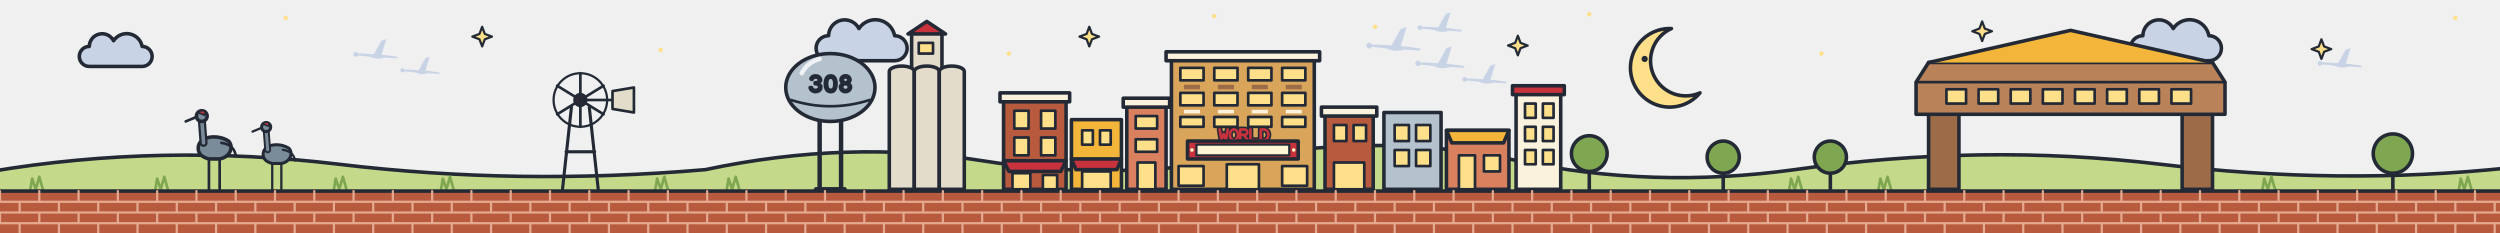
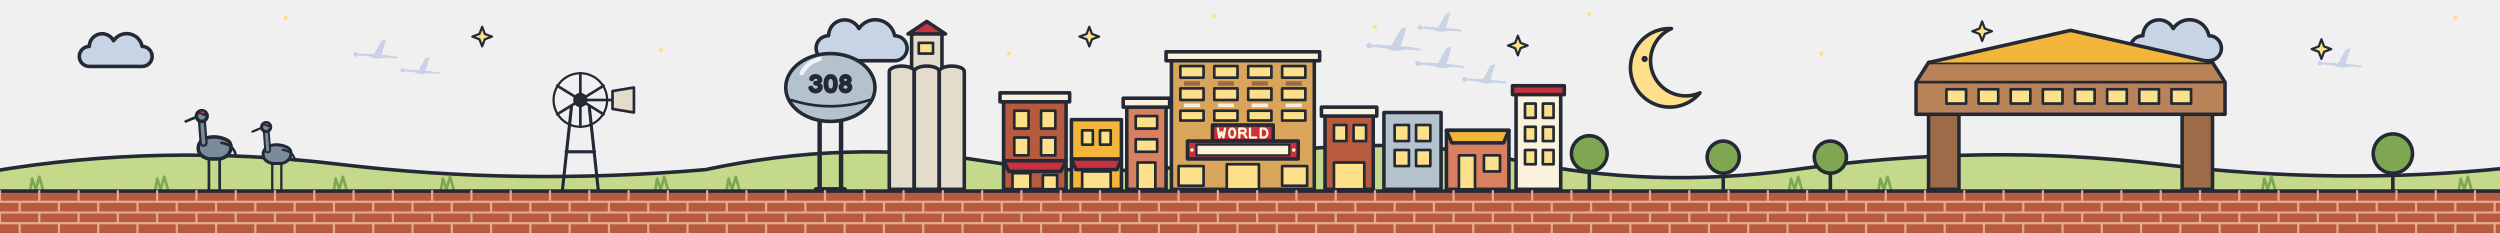
<svg xmlns="http://www.w3.org/2000/svg" viewBox="-800 0 2800 260" role="img" aria-label="Cartoon Kearney, Nebraska skyline: sandhill cranes over a golden sun, a grain elevator, brick Central Avenue storefronts, the World Theatre, the Archway and the Platte River prairie at night">
  <g stroke="#232A35" stroke-width="4" stroke-linejoin="round" stroke-linecap="round">
    <path d="M1072 32A44 44 0 1 0 1104 104A36 36 0 0 1 1072 32Z" fill="#FFE08A" />
    <circle cx="1042" cy="66" r="3.5" fill="#232A35" stroke="none" />
    <g fill="#FFE08A" stroke-width="2.5">
      <path d="M900 40l3 8 8 3-8 3-3 8-3-8-8-3 8-3z" />
      <path d="M420 30l3 8 8 3-8 3-3 8-3-8-8-3 8-3z" />
      <path d="M-260 30l3 8 8 3-8 3-3 8-3-8-8-3 8-3z" />
      <path d="M1420 24l3 8 8 3-8 3-3 8-3-8-8-3 8-3z" />
      <path d="M180 26l3 8 8 3-8 3-3 8-3-8-8-3 8-3z" />
      <path d="M1800 44l3 8 8 3-8 3-3 8-3-8-8-3 8-3z" />
    </g>
    <g fill="#FFE08A" stroke="none">
      <circle cx="560" cy="18" r="2.5" />
      <circle cx="740" cy="30" r="2.5" />
      <circle cx="330" cy="60" r="2.5" />
      <circle cx="980" cy="16" r="2.5" />
      <circle cx="1240" cy="60" r="2.5" />
      <circle cx="-480" cy="20" r="2.5" />
      <circle cx="-60" cy="56" r="2.5" />
      <circle cx="1650" cy="70" r="2.5" />
      <circle cx="1950" cy="20" r="2.5" />
    </g>
    <path transform="translate(128 40) scale(1)" d="M0 0a18 18 0 0 1 34-8a22 22 0 0 1 40 8a14 14 0 0 1 0 28h-74a14 14 0 0 1 0-28z" fill="#C9D3E6" vector-effect="non-scaling-stroke" />
    <path transform="translate(1600 40) scale(1)" d="M0 0a18 18 0 0 1 34-8a22 22 0 0 1 40 8a14 14 0 0 1 0 28h-74a14 14 0 0 1 0-28z" fill="#C9D3E6" vector-effect="non-scaling-stroke" />
    <path transform="translate(-700 52) scale(0.8)" d="M0 0a18 18 0 0 1 34-8a22 22 0 0 1 40 8a14 14 0 0 1 0 28h-74a14 14 0 0 1 0-28z" fill="#C9D3E6" vector-effect="non-scaling-stroke" />
    <g transform="translate(760 50) scale(1.1)" fill="#C9D3E6" stroke="none">
      <path d="M-14 0L14 2L28 4L28 6L12 5Q2 8 -6 4L-24 2L-24 0Z" />
      <path d="M-2 2L8 -16L14 -18L8 2Z" />
      <circle cx="-24" cy="1" r="3" />
    </g>
    <g transform="translate(812 70) scale(1.0)" fill="#C9D3E6" stroke="none">
      <path d="M-14 0L14 2L28 4L28 6L12 5Q2 8 -6 4L-24 2L-24 0Z" />
      <path d="M-2 2L8 -16L14 -18L8 2Z" />
      <circle cx="-24" cy="1" r="3" />
    </g>
    <g transform="translate(862 88) scale(0.9)" fill="#C9D3E6" stroke="none">
      <path d="M-14 0L14 2L28 4L28 6L12 5Q2 8 -6 4L-24 2L-24 0Z" />
      <path d="M-2 2L8 -16L14 -18L8 2Z" />
      <circle cx="-24" cy="1" r="3" />
    </g>
    <g transform="translate(812 30) scale(0.9)" fill="#C9D3E6" stroke="none">
      <path d="M-14 0L14 2L28 4L28 6L12 5Q2 8 -6 4L-24 2L-24 0Z" />
      <path d="M-2 2L8 -16L14 -18L8 2Z" />
      <circle cx="-24" cy="1" r="3" />
    </g>
    <g transform="translate(-380 60) scale(0.9)" fill="#C9D3E6" stroke="none">
      <path d="M-14 0L14 2L28 4L28 6L12 5Q2 8 -6 4L-24 2L-24 0Z" />
      <path d="M-2 2L8 -16L14 -18L8 2Z" />
      <circle cx="-24" cy="1" r="3" />
    </g>
    <g transform="translate(-330 78) scale(0.8)" fill="#C9D3E6" stroke="none">
      <path d="M-14 0L14 2L28 4L28 6L12 5Q2 8 -6 4L-24 2L-24 0Z" />
      <path d="M-2 2L8 -16L14 -18L8 2Z" />
      <circle cx="-24" cy="1" r="3" />
    </g>
    <g transform="translate(1820 70) scale(0.9)" fill="#C9D3E6" stroke="none">
      <path d="M-14 0L14 2L28 4L28 6L12 5Q2 8 -6 4L-24 2L-24 0Z" />
      <path d="M-2 2L8 -16L14 -18L8 2Z" />
      <circle cx="-24" cy="1" r="3" />
    </g>
    <path d="M-810 192Q-620 160 -420 184T-10 190Q150 156 300 180T600 176T900 180T1210 190Q1420 160 1620 184T2010 188V216H-810Z" fill="#C5D98A" />
    <g transform="translate(-560 212) scale(1.0)">
      <path d="M-6 0V-34M6 0V-34" fill="none" stroke-width="3" />
      <path d="M-18 -46C-18 -60 4 -62 16 -54C22 -48 18 -36 6 -34H-6C-14 -36 -18 -40 -18 -46Z" fill="#7A8B99" />
      <path d="M-12 -52L-14 -78" fill="none" stroke-width="9" />
      <path d="M-12 -52L-14 -78" fill="none" stroke="#7A8B99" stroke-width="4" />
      <circle cx="-14" cy="-82" r="6" fill="#7A8B99" />
      <path d="M-18 -86a5 4 0 0 1 8 -1l-1 4z" fill="#C8323C" stroke-width="2" />
      <path d="M-20 -81L-32 -76" fill="none" stroke-width="3" />
      <path d="M8 -52Q22 -50 24 -38" fill="none" stroke-width="3" />
    </g>
    <g transform="translate(-490 212) scale(0.85)">
      <path d="M-6 0V-34M6 0V-34" fill="none" stroke-width="3" />
      <path d="M-18 -46C-18 -60 4 -62 16 -54C22 -48 18 -36 6 -34H-6C-14 -36 -18 -40 -18 -46Z" fill="#7A8B99" />
      <path d="M-12 -52L-14 -78" fill="none" stroke-width="9" />
      <path d="M-12 -52L-14 -78" fill="none" stroke="#7A8B99" stroke-width="4" />
      <circle cx="-14" cy="-82" r="6" fill="#7A8B99" />
      <path d="M-18 -86a5 4 0 0 1 8 -1l-1 4z" fill="#C8323C" stroke-width="2" />
      <path d="M-20 -81L-32 -76" fill="none" stroke-width="3" />
      <path d="M8 -52Q22 -50 24 -38" fill="none" stroke-width="3" />
    </g>
    <path d="M-170 212L-160 120M-130 212L-140 120M-166 170H-134" fill="none" stroke-width="3.5" />
    <circle cx="-150" cy="112" r="6" fill="#C8323C" />
    <path d="M-150 112L-150 82M-150 112L-176 128M-150 112L-124 128M-150 112L-176 96M-150 112L-124 96M-150 112L-150 142" fill="none" stroke-width="3" />
    <circle cx="-150" cy="112" r="30" fill="none" stroke-width="2.5" />
    <path d="M-150 112H-112" fill="none" stroke-width="3" />
    <path d="M-114 102L-90 98V126L-114 122Z" fill="#E3DCCB" stroke-width="3" />
    <rect x="1360" y="96" width="34" height="116" fill="#9C6B48" />
    <rect x="1644" y="96" width="34" height="116" fill="#9C6B48" />
    <path d="M1346 128V92L1360 70H1678L1692 92V128Z" fill="#B98258" />
    <path d="M1346 92H1692" fill="none" stroke-width="3" />
    <g fill="#FFE08A" stroke-width="3">
      <rect x="1380" y="100" width="22" height="16" />
      <rect x="1416" y="100" width="22" height="16" />
      <rect x="1452" y="100" width="22" height="16" />
      <rect x="1488" y="100" width="22" height="16" />
      <rect x="1524" y="100" width="22" height="16" />
      <rect x="1560" y="100" width="22" height="16" />
      <rect x="1596" y="100" width="22" height="16" />
      <rect x="1632" y="100" width="22" height="16" />
    </g>
    <path d="M1360 70L1519 34L1678 70" fill="#F4B63A" />
    <path d="M1880 212v-18" fill="none" />
    <circle cx="1880" cy="172" r="22" fill="#7FA650" />
    <path d="M1250 212v-18" fill="none" />
    <circle cx="1250" cy="176" r="18" fill="#7FA650" />
    <path d="M-766 212l2-12 4 12 4-14 4 14M-626 212l2-12 4 12 4-14 4 14M-426 212l2-12 4 12 4-14 4 14M-306 212l2-12 4 12 4-14 4 14M-66 212l2-12 4 12 4-14 4 14M14 212l2-12 4 12 4-14 4 14M1204 212l2-12 4 12 4-14 4 14M1304 212l2-12 4 12 4-14 4 14M1734 212l2-12 4 12 4-14 4 14M1954 212l2-12 4 12 4-14 4 14" fill="none" stroke="#7FA650" stroke-width="3" />
    <path d="M118 212V128M142 212V128" fill="none" stroke-width="5" />
    <path d="M114 212h32" fill="none" stroke-width="5" />
    <ellipse cx="130" cy="98" rx="50" ry="38" fill="#B4C2CD" />
    <path d="M86 112Q130 126 174 112" fill="none" stroke-width="3" />
    <path d="M113.37 104.63Q111.75 104.63 110.31 104.09Q108.87 103.55 107.74 102.6Q106.62 101.66 105.99 100.44Q105.36 99.23 105.36 97.91Q105.36 96.02 108.36 96.02Q109.2 96.02 109.63 96.17Q110.06 96.32 110.34 96.69Q110.61 97.07 110.88 97.76Q110.88 97.76 111.07 98.14Q111.27 98.51 111.81 98.89Q112.34 99.26 113.39 99.26Q114.2 99.26 114.78 99.05Q115.34 98.84 115.66 98.45Q115.97 98.06 115.97 97.55Q115.97 96.95 115.67 96.56Q115.38 96.17 114.87 95.99Q114.36 95.81 113.67 95.81Q113 95.81 112.38 95.72Q111.75 95.63 111.34 95.09Q110.94 94.55 110.94 93.2Q110.94 91.82 111.34 91.29Q111.75 90.77 112.39 90.69Q113.03 90.62 113.7 90.62Q114.3 90.62 114.7 90.55Q115.11 90.47 115.31 90.26Q115.53 90.05 115.53 89.66Q115.53 89.21 115.3 88.9Q115.08 88.58 114.66 88.41Q114.23 88.25 113.67 88.25Q112.95 88.25 112.53 88.43Q112.11 88.61 111.88 88.9Q111.66 89.18 111.5 89.45Q110.94 90.71 109.99 90.97Q109.05 91.22 107.73 90.5Q106.44 89.72 106.25 88.85Q106.08 87.98 106.67 86.78Q106.67 86.81 106.84 86.44Q107 86.06 107.45 85.49Q107.91 84.92 108.66 84.34Q109.41 83.75 110.58 83.36Q111.75 82.97 113.37 82.97Q115.25 82.97 116.68 83.57Q118.11 84.17 119.08 85.13Q120.06 86.09 120.55 87.25Q121.05 88.4 121.05 89.54Q121.05 90.65 120.67 91.42Q120.3 92.18 119.8 92.62Q119.31 93.05 118.97 93.23Q119.25 93.41 119.67 93.75Q120.09 94.1 120.49 94.64Q120.89 95.18 121.18 95.89Q121.47 96.59 121.47 97.49Q121.47 99.56 120.42 101.16Q119.37 102.77 117.53 103.7Q115.7 104.63 113.37 104.63ZM130.47 104.66Q128.37 104.66 126.91 103.92Q125.45 103.19 124.56 101.99Q123.66 100.79 123.16 99.35Q122.67 97.91 122.49 96.45Q122.31 95 122.31 93.8Q122.31 92.72 122.49 91.31Q122.67 89.9 123.13 88.45Q123.59 86.99 124.5 85.75Q125.4 84.5 126.85 83.73Q128.31 82.97 130.41 82.97Q132.44 82.97 133.87 83.72Q135.3 84.47 136.18 85.69Q137.06 86.9 137.56 88.36Q138.06 89.81 138.24 91.25Q138.42 92.69 138.42 93.83Q138.42 95.03 138.22 96.48Q138.03 97.94 137.53 99.38Q137.03 100.82 136.15 102.02Q135.27 103.22 133.87 103.94Q132.47 104.66 130.47 104.66ZM130.34 99.14Q131.12 99.14 131.61 98.77Q132.09 98.39 132.36 97.79Q132.62 97.19 132.75 96.48Q132.87 95.78 132.9 95.11Q132.93 94.43 132.93 93.95V93.8Q132.93 92.06 132.64 90.88Q132.36 89.69 131.8 89.08Q131.25 88.46 130.38 88.46Q129.47 88.46 128.91 89.06Q128.34 89.66 128.06 90.86Q127.8 92.06 127.8 93.83Q127.8 95.54 128.08 96.72Q128.37 97.91 128.94 98.53Q129.5 99.14 130.34 99.14ZM147.03 104.66Q144.84 104.66 143.08 103.72Q141.33 102.77 140.29 101.13Q139.25 99.5 139.25 97.43Q139.25 96.44 139.59 95.62Q139.92 94.79 140.37 94.19Q140.81 93.59 141.19 93.25Q141.56 92.9 141.66 92.83Q141.75 92.75 141.36 93.02Q141.81 93.32 141.64 93.22Q141.47 93.11 141.04 92.63Q140.61 92.15 140.23 91.34Q139.86 90.53 139.86 89.45Q139.86 87.59 140.81 86.11Q141.78 84.62 143.41 83.73Q145.05 82.85 147.03 82.85Q148.97 82.85 150.56 83.73Q152.16 84.62 153.1 86.15Q154.05 87.68 154.05 89.57Q154.05 90.29 153.81 90.94Q153.56 91.58 153.24 92.07Q152.91 92.57 152.63 92.87Q152.37 93.17 152.32 93.23Q152.28 93.29 152.58 93.02Q152.22 92.75 152.31 92.83Q152.4 92.9 152.77 93.26Q153.15 93.62 153.58 94.22Q154.02 94.82 154.33 95.64Q154.65 96.47 154.65 97.43Q154.65 99.14 153.96 100.49Q153.27 101.84 152.14 102.77Q151.02 103.7 149.68 104.18Q148.34 104.66 147.03 104.66ZM147 99.41Q147.69 99.41 148.17 99.19Q148.65 98.96 148.9 98.54Q149.16 98.12 149.16 97.55Q149.16 96.98 148.9 96.58Q148.65 96.17 148.15 95.96Q147.66 95.75 146.94 95.75Q146.25 95.75 145.75 95.96Q145.25 96.17 145 96.58Q144.75 96.98 144.75 97.55Q144.75 98.12 145.01 98.54Q145.28 98.96 145.78 99.19Q146.28 99.41 147 99.41ZM147 90.68Q147.5 90.68 147.85 90.53Q148.19 90.38 148.38 90.09Q148.56 89.81 148.56 89.42Q148.56 89.03 148.36 88.75Q148.17 88.46 147.82 88.31Q147.48 88.16 146.97 88.16Q146.49 88.16 146.12 88.31Q145.77 88.46 145.59 88.75Q145.41 89.03 145.41 89.42Q145.41 89.81 145.6 90.09Q145.8 90.38 146.16 90.53Q146.52 90.68 147 90.68Z" fill="#232A35" stroke="none" />
    <path d="M98 82Q104 70 118 66" fill="none" stroke="#FFFFFF" stroke-width="5" opacity="0.8" />
    <rect x="221" y="36" width="34" height="46" fill="#E3DCCB" />
    <path d="M217 38L238 24L259 38Z" fill="#C8323C" />
    <path d="M196 212V80a14 6 0 0 1 28 0V212Z" fill="#E3DCCB" />
    <path d="M224 212V80a14 6 0 0 1 28 0V212Z" fill="#E3DCCB" />
    <path d="M252 212V80a14 6 0 0 1 28 0V212Z" fill="#E3DCCB" />
    <rect x="229" y="48" width="16" height="12" fill="#FFE08A" stroke-width="3" />
    <rect x="324" y="112" width="70" height="100" fill="#B85A3E" />
    <rect x="320" y="104" width="78" height="10" fill="#FBF2DE" />
    <rect x="400" y="134" width="56" height="78" fill="#F4B63A" />
    <rect x="462" y="118" width="44" height="94" fill="#D9805F" />
    <rect x="458" y="110" width="52" height="10" fill="#FBF2DE" />
    <g fill="#FFE08A" stroke-width="3">
      <rect x="336" y="124" width="16" height="20" />
      <rect x="366" y="124" width="16" height="20" />
      <rect x="336" y="154" width="16" height="20" />
      <rect x="366" y="154" width="16" height="20" />
      <rect x="412" y="146" width="12" height="16" />
      <rect x="432" y="146" width="12" height="16" />
      <rect x="472" y="130" width="24" height="14" />
      <rect x="472" y="156" width="24" height="14" />
    </g>
    <path d="M324 180h70l-6 12h-58zM400 178h56l-5 12h-46z" fill="#C8323C" />
    <g fill="#FFE08A" stroke-width="3">
      <rect x="334" y="194" width="20" height="18" />
      <rect x="368" y="196" width="16" height="16" />
      <rect x="412" y="192" width="32" height="20" />
      <rect x="474" y="182" width="20" height="30" />
    </g>
    <rect x="512" y="66" width="160" height="146" fill="#D9A55A" />
    <rect x="506" y="58" width="172" height="10" fill="#FBF2DE" />
    <g fill="#FFE08A" stroke-width="3">
-       <rect x="522" y="76" width="26" height="14" />
-       <rect x="560" y="76" width="26" height="14" />
-       <rect x="598" y="76" width="26" height="14" />
-       <rect x="636" y="76" width="26" height="14" />
-       <rect x="522" y="104" width="26" height="14" />
-       <rect x="560" y="104" width="26" height="14" />
-       <rect x="598" y="104" width="26" height="14" />
-       <rect x="636" y="104" width="26" height="14" />
-       <rect x="522" y="131" width="26" height="11" />
-       <rect x="560" y="131" width="26" height="11" />
-       <rect x="598" y="131" width="26" height="11" />
-       <rect x="636" y="131" width="26" height="11" />
+       <rect x="522" y="74" width="26" height="13" />
+       <rect x="560" y="74" width="26" height="13" />
+       <rect x="598" y="74" width="26" height="13" />
+       <rect x="636" y="74" width="26" height="13" />
+       <rect x="522" y="99" width="26" height="13" />
+       <rect x="560" y="99" width="26" height="13" />
+       <rect x="598" y="99" width="26" height="13" />
+       <rect x="636" y="99" width="26" height="13" />
+       <rect x="522" y="124" width="26" height="11" />
+       <rect x="560" y="124" width="26" height="11" />
+       <rect x="598" y="124" width="26" height="11" />
+       <rect x="636" y="124" width="26" height="11" />
    </g>
    <g fill="#9C6B48" stroke="none">
-       <rect x="526" y="95" width="18" height="5" />
-       <rect x="564" y="95" width="18" height="5" />
-       <rect x="602" y="95" width="18" height="5" />
-       <rect x="640" y="95" width="18" height="5" />
+       <rect x="526" y="91" width="18" height="5" />
+       <rect x="564" y="91" width="18" height="5" />
+       <rect x="602" y="91" width="18" height="5" />
+       <rect x="640" y="91" width="18" height="5" />
    </g>
    <g fill="#FBF2DE" stroke="none">
-       <rect x="526" y="123" width="18" height="4" />
-       <rect x="564" y="123" width="18" height="4" />
-       <rect x="602" y="123" width="18" height="4" />
-       <rect x="640" y="123" width="18" height="4" />
-     </g>
-     <path d="M 566 145 L 568 157 L 570.5 150 L 573 157 L 575 145M 582 145 C 576 145 576 157 582 157 C 588 157 588 145 582 145 ZM 589 157 V 145 H 594 C 598 145 598 151 594 151 H 589 M 593 151 L 597.5 157M 600.5 145 V 157 H 608.5M 612 145 V 157 H 615 C 622.5 157 622.5 145 615 145 Z" fill="none" stroke-width="6.5" />
-     <path d="M 566 145 L 568 157 L 570.5 150 L 573 157 L 575 145M 582 145 C 576 145 576 157 582 157 C 588 157 588 145 582 145 ZM 589 157 V 145 H 594 C 598 145 598 151 594 151 H 589 M 593 151 L 597.5 157M 600.5 145 V 157 H 608.5M 612 145 V 157 H 615 C 622.5 157 622.5 145 615 145 Z" fill="none" stroke="#C8323C" stroke-width="3" />
+       <rect x="526" y="116" width="18" height="4" />
+       <rect x="564" y="116" width="18" height="4" />
+       <rect x="602" y="116" width="18" height="4" />
+       <rect x="640" y="116" width="18" height="4" />
+     </g>
+     <rect x="558" y="140" width="68" height="18" fill="#C8323C" />
+     <path d="M 564 144 L 565.8 154 L 568 148 L 570.2 154 L 572 144M 580 144 C 575.5 144 575.5 154 580 154 C 584.5 154 584.5 144 580 144 ZM 588 154 V 144 H 592.5 C 596 144 596 149 592.5 149 H 588 M 592.5 149 L 596 154M 600 144 V 154 H 607M 612 144 V 154 H 615 C 621 154 621 144 615 144 Z" fill="none" stroke="#FFF4D6" stroke-width="2.6" />
    <rect x="530" y="158" width="124" height="20" fill="#C8323C" />
    <rect x="540" y="162" width="104" height="12" fill="#FFF4D6" stroke-width="2.5" />
    <g fill="#FFF6C8" stroke="none">
      <circle cx="535" cy="168" r="2" />
      <circle cx="649" cy="168" r="2" />
    </g>
    <g fill="#FFE08A" stroke-width="3">
      <rect x="520" y="186" width="28" height="22" />
      <rect x="574" y="184" width="36" height="28" />
      <rect x="636" y="186" width="28" height="22" />
    </g>
    <rect x="684" y="128" width="54" height="84" fill="#B85A3E" />
    <rect x="680" y="120" width="62" height="10" fill="#FBF2DE" />
    <g fill="#FFE08A" stroke-width="3">
      <rect x="694" y="140" width="14" height="18" />
      <rect x="716" y="140" width="14" height="18" />
      <rect x="694" y="182" width="34" height="30" />
    </g>
    <rect x="750" y="126" width="64" height="86" fill="#B4C2CD" />
    <rect x="820" y="146" width="70" height="66" fill="#D9805F" />
    <path d="M820 146h70l-6 14h-58z" fill="#F4B63A" />
    <g fill="#FFE08A" stroke-width="3">
      <rect x="762" y="140" width="16" height="18" />
      <rect x="786" y="140" width="16" height="18" />
      <rect x="762" y="168" width="16" height="18" />
      <rect x="786" y="168" width="16" height="18" />
      <rect x="834" y="174" width="18" height="38" />
      <rect x="862" y="174" width="18" height="18" />
    </g>
    <rect x="898" y="104" width="50" height="108" fill="#FBF2DE" />
    <rect x="894" y="96" width="58" height="10" fill="#C8323C" />
    <g fill="#FFE08A" stroke-width="3">
      <rect x="908" y="116" width="12" height="16" />
      <rect x="928" y="116" width="12" height="16" />
      <rect x="908" y="142" width="12" height="16" />
      <rect x="928" y="142" width="12" height="16" />
      <rect x="908" y="168" width="12" height="16" />
      <rect x="928" y="168" width="12" height="16" />
    </g>
    <path d="M980 212v-20" fill="none" />
    <circle cx="980" cy="172" r="20" fill="#7FA650" />
    <path d="M1130 212v-18" fill="none" />
    <circle cx="1130" cy="176" r="18" fill="#7FA650" />
    <path d="M-810 214H2010V264H-810Z" fill="#B85A3E" />
    <path d="M-800 226H2000M-800 238H2000M-800 250H2000M-800 214V226M-756 214V226M-712 214V226M-668 214V226M-624 214V226M-580 214V226M-536 214V226M-492 214V226M-448 214V226M-404 214V226M-360 214V226M-316 214V226M-272 214V226M-228 214V226M-184 214V226M-140 214V226M-96 214V226M-52 214V226M-8 214V226M36 214V226M80 214V226M124 214V226M168 214V226M212 214V226M256 214V226M300 214V226M344 214V226M388 214V226M432 214V226M476 214V226M520 214V226M564 214V226M608 214V226M652 214V226M696 214V226M740 214V226M784 214V226M828 214V226M872 214V226M916 214V226M960 214V226M1004 214V226M1048 214V226M1092 214V226M1136 214V226M1180 214V226M1224 214V226M1268 214V226M1312 214V226M1356 214V226M1400 214V226M1444 214V226M1488 214V226M1532 214V226M1576 214V226M1620 214V226M1664 214V226M1708 214V226M1752 214V226M1796 214V226M1840 214V226M1884 214V226M1928 214V226M1972 214V226M-778 226V238M-734 226V238M-690 226V238M-646 226V238M-602 226V238M-558 226V238M-514 226V238M-470 226V238M-426 226V238M-382 226V238M-338 226V238M-294 226V238M-250 226V238M-206 226V238M-162 226V238M-118 226V238M-74 226V238M-30 226V238M14 226V238M58 226V238M102 226V238M146 226V238M190 226V238M234 226V238M278 226V238M322 226V238M366 226V238M410 226V238M454 226V238M498 226V238M542 226V238M586 226V238M630 226V238M674 226V238M718 226V238M762 226V238M806 226V238M850 226V238M894 226V238M938 226V238M982 226V238M1026 226V238M1070 226V238M1114 226V238M1158 226V238M1202 226V238M1246 226V238M1290 226V238M1334 226V238M1378 226V238M1422 226V238M1466 226V238M1510 226V238M1554 226V238M1598 226V238M1642 226V238M1686 226V238M1730 226V238M1774 226V238M1818 226V238M1862 226V238M1906 226V238M1950 226V238M1994 226V238M-800 238V250M-756 238V250M-712 238V250M-668 238V250M-624 238V250M-580 238V250M-536 238V250M-492 238V250M-448 238V250M-404 238V250M-360 238V250M-316 238V250M-272 238V250M-228 238V250M-184 238V250M-140 238V250M-96 238V250M-52 238V250M-8 238V250M36 238V250M80 238V250M124 238V250M168 238V250M212 238V250M256 238V250M300 238V250M344 238V250M388 238V250M432 238V250M476 238V250M520 238V250M564 238V250M608 238V250M652 238V250M696 238V250M740 238V250M784 238V250M828 238V250M872 238V250M916 238V250M960 238V250M1004 238V250M1048 238V250M1092 238V250M1136 238V250M1180 238V250M1224 238V250M1268 238V250M1312 238V250M1356 238V250M1400 238V250M1444 238V250M1488 238V250M1532 238V250M1576 238V250M1620 238V250M1664 238V250M1708 238V250M1752 238V250M1796 238V250M1840 238V250M1884 238V250M1928 238V250M1972 238V250M-778 250V262M-734 250V262M-690 250V262M-646 250V262M-602 250V262M-558 250V262M-514 250V262M-470 250V262M-426 250V262M-382 250V262M-338 250V262M-294 250V262M-250 250V262M-206 250V262M-162 250V262M-118 250V262M-74 250V262M-30 250V262M14 250V262M58 250V262M102 250V262M146 250V262M190 250V262M234 250V262M278 250V262M322 250V262M366 250V262M410 250V262M454 250V262M498 250V262M542 250V262M586 250V262M630 250V262M674 250V262M718 250V262M762 250V262M806 250V262M850 250V262M894 250V262M938 250V262M982 250V262M1026 250V262M1070 250V262M1114 250V262M1158 250V262M1202 250V262M1246 250V262M1290 250V262M1334 250V262M1378 250V262M1422 250V262M1466 250V262M1510 250V262M1554 250V262M1598 250V262M1642 250V262M1686 250V262M1730 250V262M1774 250V262M1818 250V262M1862 250V262M1906 250V262M1950 250V262M1994 250V262" fill="none" stroke="#E4A98E" stroke-width="2.5" />
  </g>
</svg>
